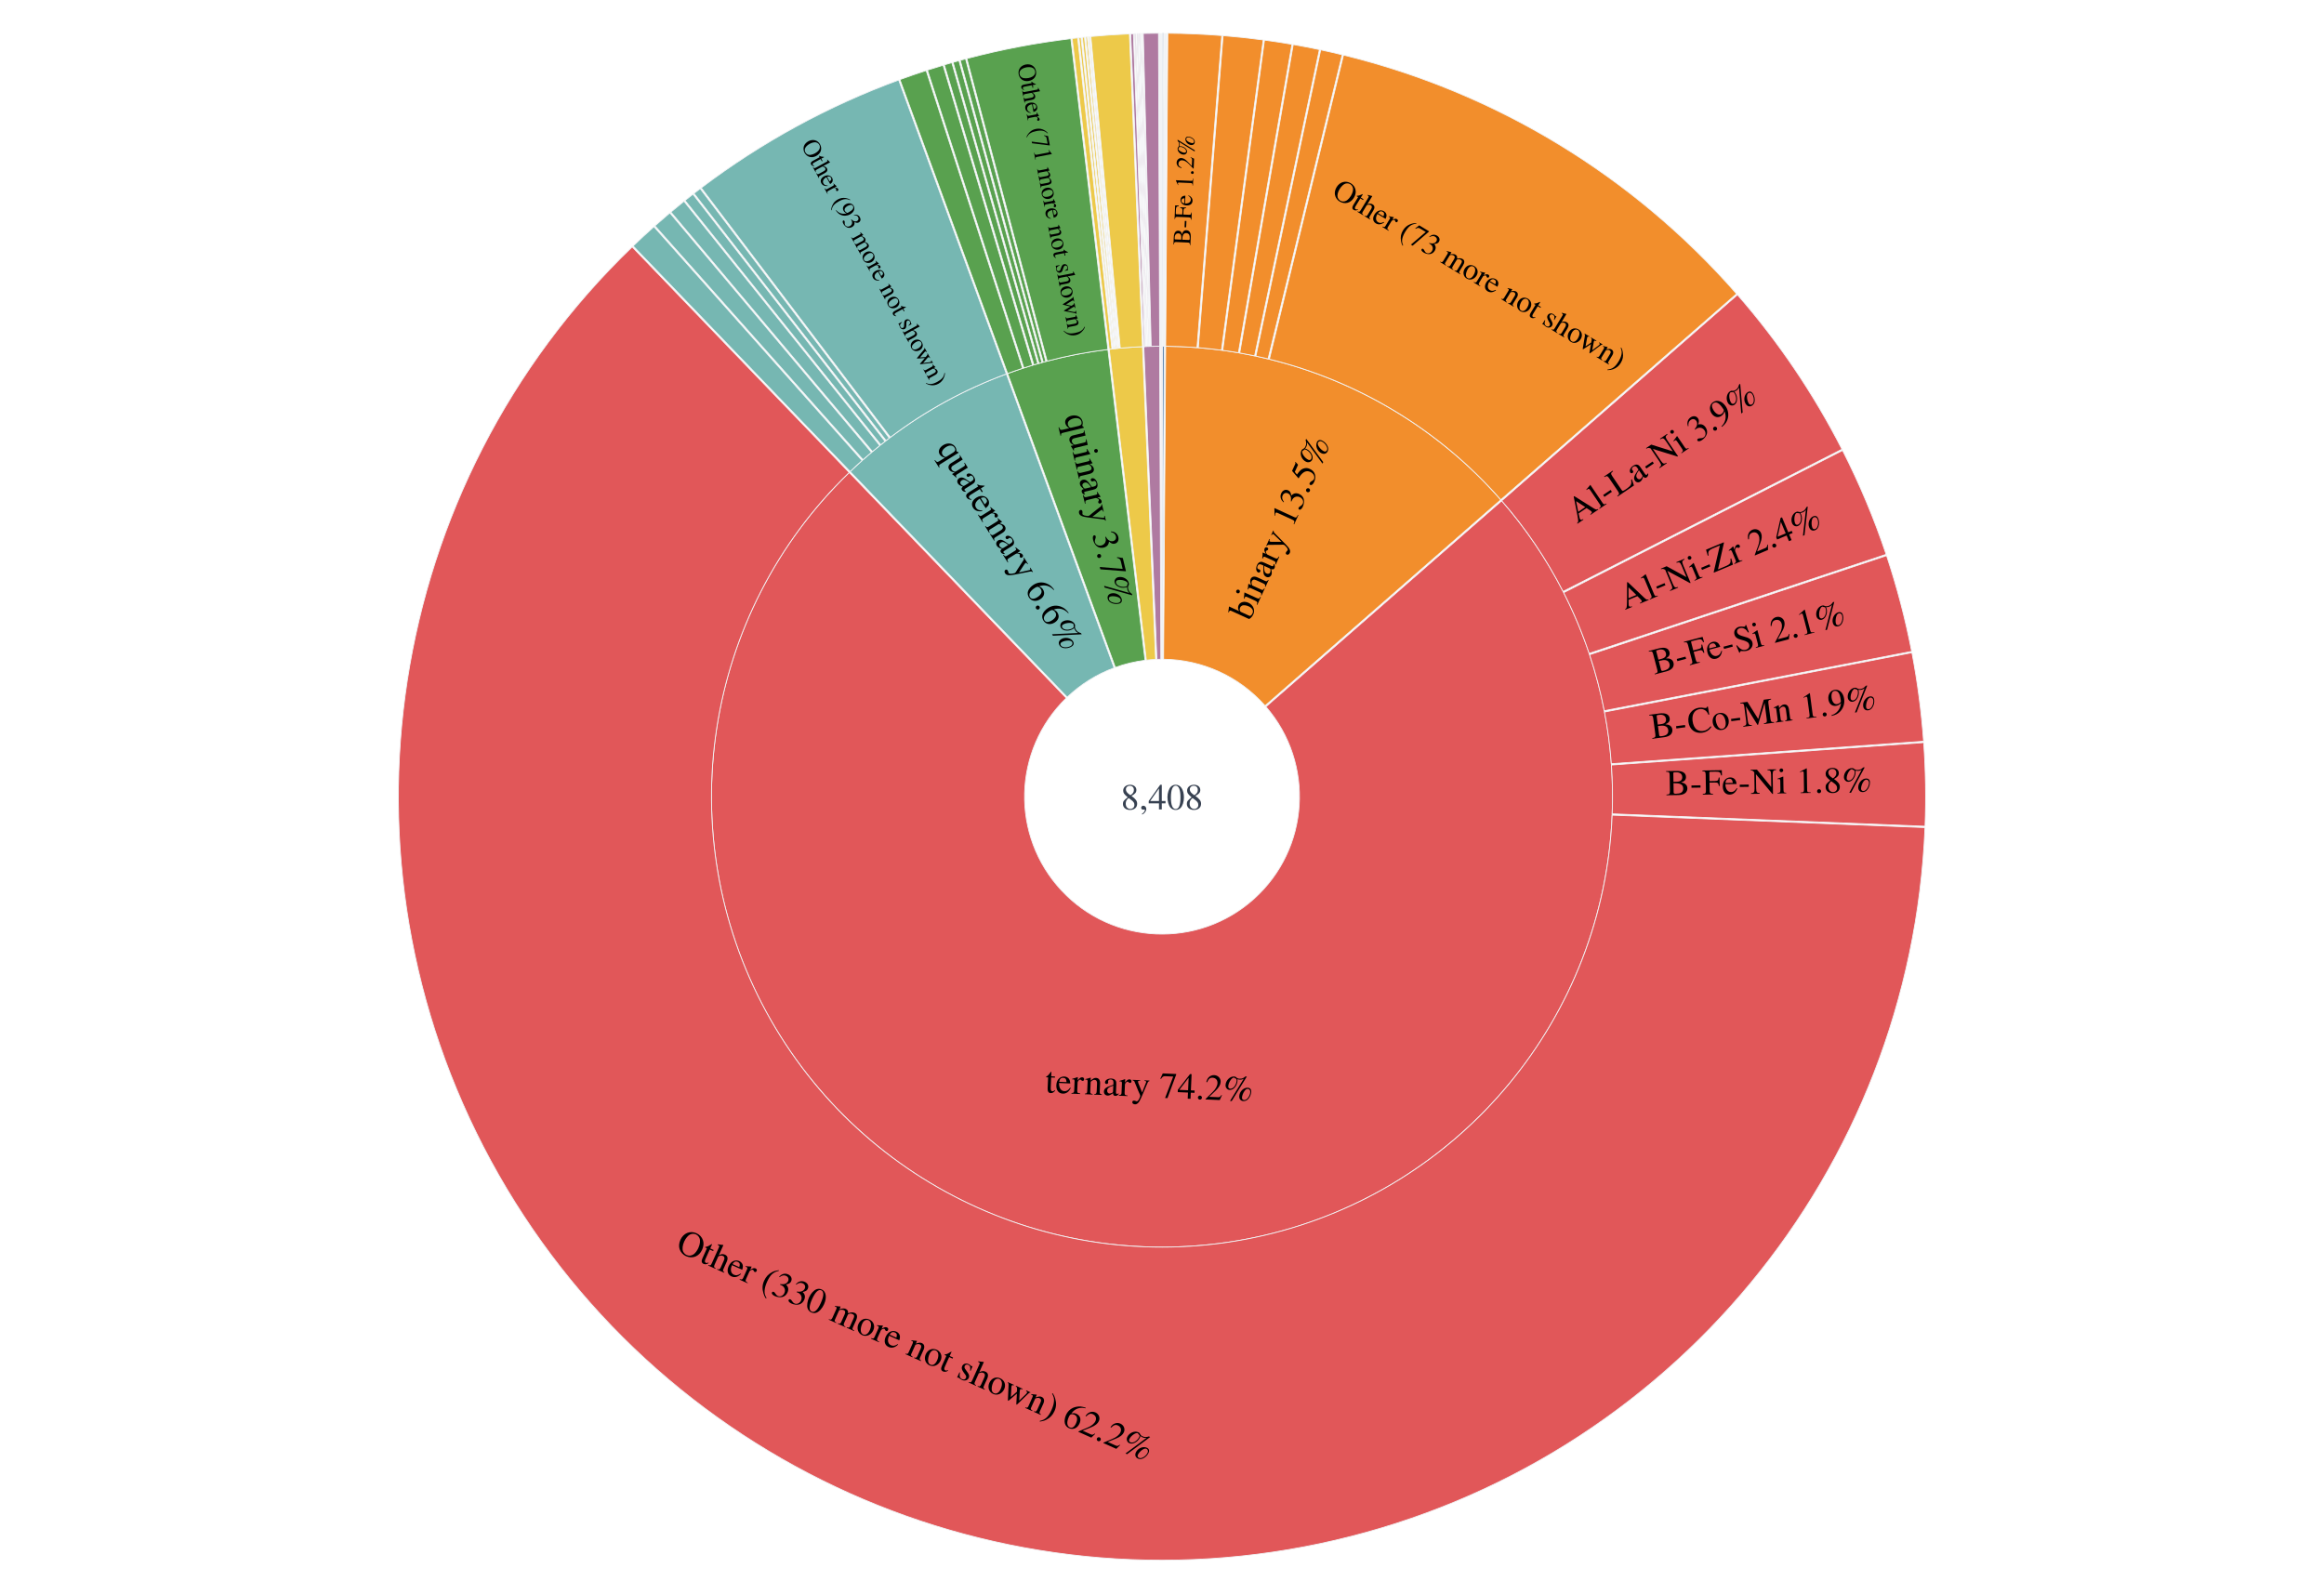
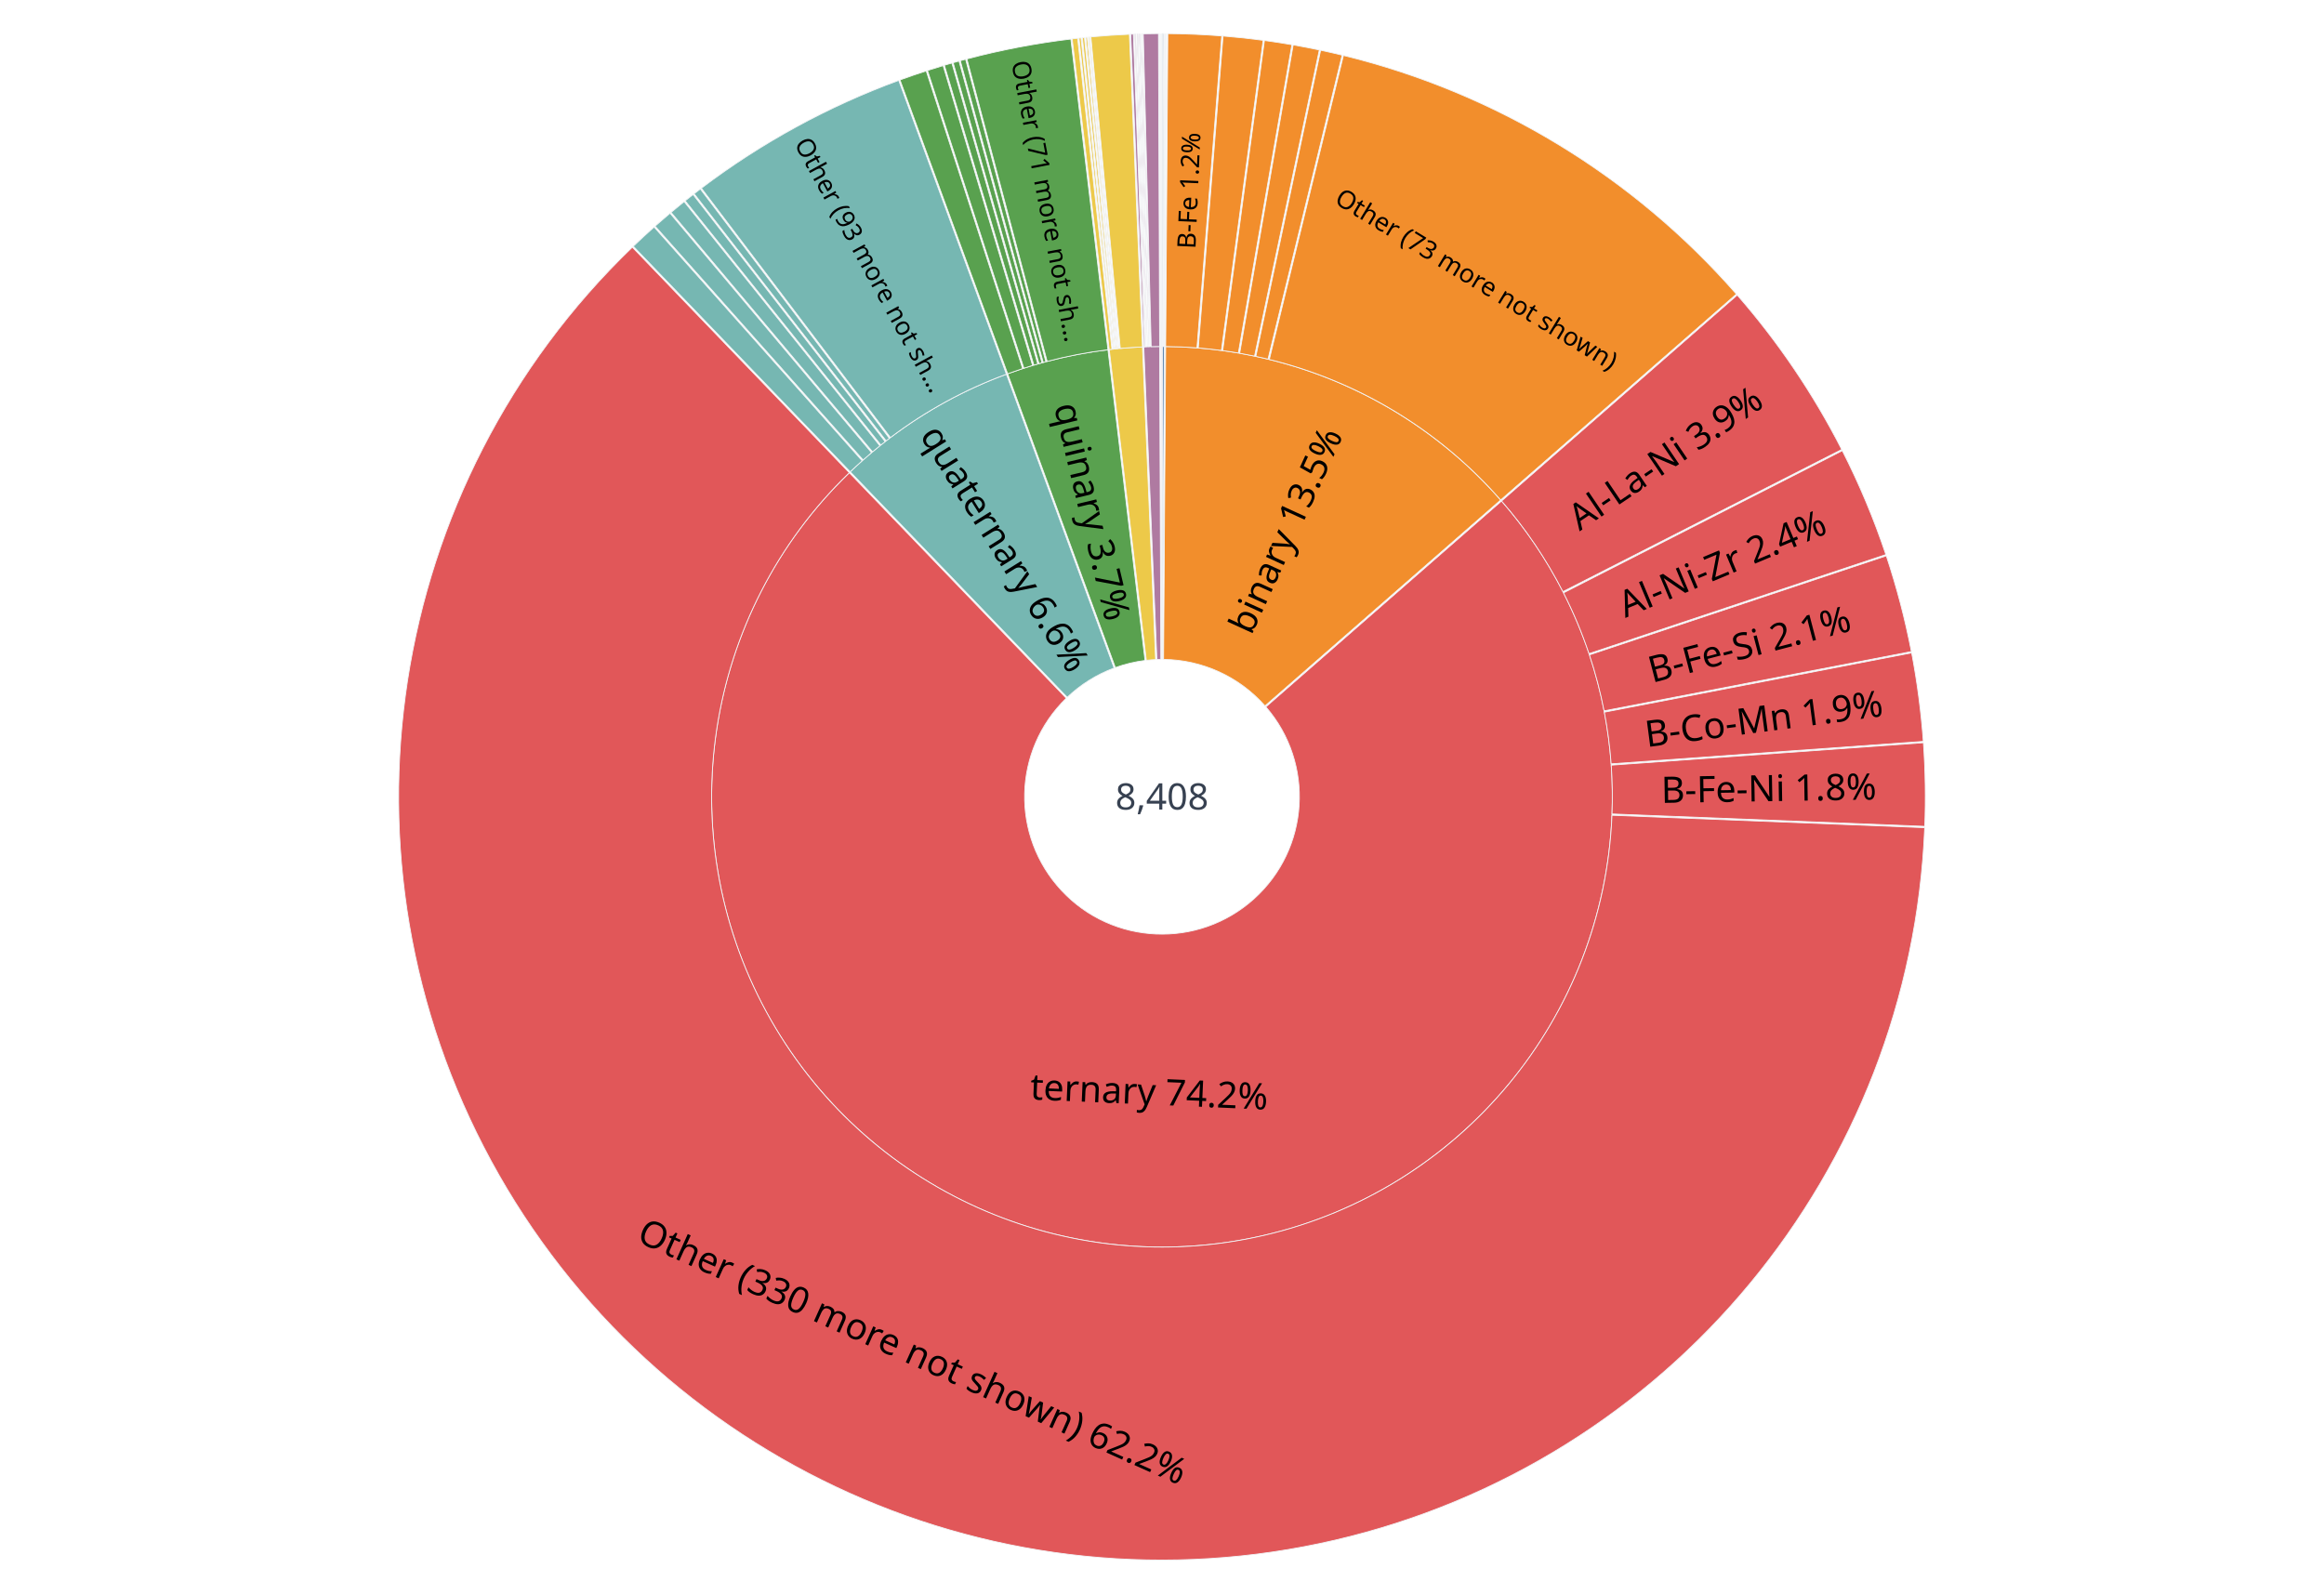
- <svg xmlns="http://www.w3.org/2000/svg" width="700" height="480" fill="#374151" aria-label="Sunburst chart" color="#000" display="block" font-family="Times" font-size="11" font-weight="400" viewBox="0 0 700 480" word-spacing="0">
-   <g transform="translate(350 240)">
-     <g stroke="#f1f3f5" stroke-width=".25" class="arcs svelte-fkok85">
-       <path fill="#4e79a7" d="M.2-135.7h.51L.14-41.4Zm0-94.3h.29L.2-135.7Zm.57 0-.31 94.3Zm.17 0-.38 94.3Zm.18 0-.46 94.3Zm.26 0-.57 94.3Z" class="svelte-fkok85" />
-       <path fill="#f28e2c" d="M1.11-135.69a135.7 135.7 0 0 1 100.94 46.25L31.04-27.39A41.4 41.4 0 0 0 .48-41.4Z" class="svelte-fkok85" />
-       <path fill="#f28e2c" d="M1.75-229.99a230 230 0 0 1 16.25.7l-7.46 94a136 136 0 0 0-9.43-.4Zm16.65.73a230 230 0 0 1 12.08 1.29L17.9-134.51a136 136 0 0 0-6.96-.75Zm12.47 1.34a230 230 0 0 1 8.27 1.27l-16.13 92.91a136 136 0 0 0-4.71-.72Zm8.66 1.34a230 230 0 0 1 7.88 1.52L27.89-132.8a136 136 0 0 0-4.48-.87Zm8.27 1.6a230 230 0 0 1 6.48 1.48l-22.33 91.61a136 136 0 0 0-3.67-.83Zm6.87 1.57a230 230 0 0 1 118.39 71.92l-71.01 62.05a135.7 135.7 0 0 0-69.71-42.35Z" class="svelte-fkok85" />
-       <path fill="#e15759" d="M102.32-89.14a135.7 135.7 0 1 1-196.54-8.52l65.38 67.96a41.4 41.4 0 1 0 60.15 2.61Z" class="svelte-fkok85" />
-       <path fill="#e15759" d="M173.33-151.19a230 230 0 0 1 31.48 46.53L120.8-61.82a135.7 135.7 0 0 0-18.48-27.32Zm31.66 46.89A230 230 0 0 1 218.11-73l-89.45 29.85a136 136 0 0 0-7.68-18.31Zm13.25 31.69a230 230 0 0 1 7.56 28.85L133.21-25.9a136 136 0 0 0-4.42-16.86Zm7.64 29.24a230 230 0 0 1 3.51 26.68l-94.05 6.76a136 136 0 0 0-2.06-15.57Zm3.54 27.08a230 230 0 0 1 .41 25.2L135.6 5.17a136 136 0 0 0-.23-14.7Z" class="svelte-fkok85" />
-       <path fill="#e15759" d="M229.81 9.31a230 230 0 1 1-389.4-174.93l65.37 67.96A135.7 135.7 0 1 0 135.59 5.57Z" class="svelte-fkok85" />
-       <path fill="#76b7b2" d="M-93.93-97.94a135.7 135.7 0 0 1 47.05-29.41l32.45 88.55a41.4 41.4 0 0 0-14.12 8.82Z" class="svelte-fkok85" />
-       <path fill="#76b7b2" d="M-159.3-165.9a230 230 0 0 1 6.27-5.8l62.68 70.45a136 136 0 0 0-3.58 3.31Zm6.57-6.07a230 230 0 0 1 4.5-3.89l60.71 72.15a136 136 0 0 0-2.53 2.19Zm4.81-4.15a230 230 0 0 1 3.94-3.24l58.97 73.59a136 136 0 0 0-2.2 1.8Zm4.25-3.49a230 230 0 0 1 2.39-1.88l57.86 74.46a136 136 0 0 0-1.28 1.01Zm2.7-2.13a230 230 0 0 1 1.87-1.43l56.96 75.15a136 136 0 0 0-.97.74Zm2.19-1.67a230 230 0 0 1 59.46-32.48l32.44 88.54a135.7 135.7 0 0 0-34.94 19.09Z" class="svelte-fkok85" />
-       <path fill="#59a14f" d="M-46.5-127.48a135.7 135.7 0 0 1 30.21-7.24l11.18 93.64a41.4 41.4 0 0 0-8.94 2.14Z" class="svelte-fkok85" />
-       <path fill="#59a14f" d="M-78.94-216.03a230 230 0 0 1 7.9-2.72l29.05 89.71a136 136 0 0 0-4.51 1.56Zm8.29-2.85a230 230 0 0 1 4.7-1.46l26.96 90.36a136 136 0 0 0-2.62.82Zm5.09-1.58a230 230 0 0 1 2.25-.66l25.88 90.68a136 136 0 0 0-1.17.35Zm2.64-.76a230 230 0 0 1 1.76-.5l25 90.93-.89.25Zm2.15-.61a230 230 0 0 1 1.6-.43l24.18 91.15-.79.21Zm1.99-.53a230 230 0 0 1 31.32-5.99l11.17 93.63a136 136 0 0 0-18.31 3.5Z" class="svelte-fkok85" />
-       <path fill="#edc949" d="M-15.89-134.77a136 136 0 0 1 10.01-.8l3.95 94.22a41 41 0 0 0-2.78.22Z" class="svelte-fkok85" />
-       <path fill="#edc949" d="M-27.07-228.4a230 230 0 0 1 1.66-.19l10.33 93.73-.81.09Zm2.05-.24.63-.06 9.92 93.77-.21.03Zm1.03-.11.63-.06 9.49 93.82-.2.02Zm1.03-.1.45-.05 9.15 93.86-.11.01Zm.85-.09.29-.02 8.86 93.88Zm.68-.06a230 230 0 0 1 11.61-.79l3.94 94.22a136 136 0 0 0-6.68.45Z" class="svelte-fkok85" />
-       <path fill="#af7aa1" d="M-5.48-135.59a136 136 0 0 1 4.77-.11l.36 94.3a41 41 0 0 0-1.18.03Z" class="svelte-fkok85" />
-       <path fill="#af7aa1" d="m-9.42-229.81.8-.03 3.45 94.24-.31.01Zm1.2-.04.29-.01 3.17 94.24h-.01Zm.69-.03.28-.01 2.89 94.26Zm.69-.02.28-.01 2.61 94.27h-.01Zm.68-.02h.12l2.44 94.27Zm.52-.01a230 230 0 0 1 4.58-.07l.35 94.3a136 136 0 0 0-2.54.04Z" class="svelte-fkok85" />
-       <path fill="#ff9da7" d="M-.31-135.7h.11l.12 94.3ZM-.77-230l.31 94.3Zm.25 0 .22 94.3Zm.26 0 .11 94.3Zm.17 0 .04 94.3Z" class="svelte-fkok85" />
+ <svg xmlns="http://www.w3.org/2000/svg" viewBox="-0.12 -0.12 700.25 480.25" fill="rgb(55, 65, 81)" font-family="system-ui, sans-serif" font-size="11" width="700.25" height="480.25">
+   <defs />
+   <g transform="translate(350, 240)">
+     <g class="arcs">
+       <path d="M0.2,-135.7A135.7,135.7,0,0,1,0.71,-135.7L0.14,-41.4Z" fill="rgb(78, 121, 167)" stroke="rgb(241, 243, 245)" stroke-width="0.25" />
+       <path d="M0.2,-230A230,230,0,0,1,0.49,-230L0.21,-135.7A135.7,135.7,0,0,0,0.2,-135.7Z" fill="rgb(78, 121, 167)" stroke="rgb(241, 243, 245)" stroke-width="0.25" />
+       <path d="M0.77,-230L0.46,-135.7Z" fill="rgb(78, 121, 167)" stroke="rgb(241, 243, 245)" stroke-width="0.25" />
+       <path d="M0.95,-230L0.56,-135.7Z" fill="rgb(78, 121, 167)" stroke="rgb(241, 243, 245)" stroke-width="0.25" />
+       <path d="M1.12,-230L0.66,-135.7Z" fill="rgb(78, 121, 167)" stroke="rgb(241, 243, 245)" stroke-width="0.25" />
+       <path d="M1.38,-230L0.81,-135.7Z" fill="rgb(78, 121, 167)" stroke="rgb(241, 243, 245)" stroke-width="0.25" />
+       <path d="M1.11,-135.69A135.7,135.7,0,0,1,102.05,-89.44L31.04,-27.39A41.4,41.4,0,0,0,0.48,-41.4Z" fill="rgb(242, 142, 44)" stroke="rgb(241, 243, 245)" stroke-width="0.25" />
+       <path d="M1.75,-229.99A230,230,0,0,1,18,-229.29L10.54,-135.29A135.7,135.7,0,0,0,1.11,-135.69Z" fill="rgb(242, 142, 44)" stroke="rgb(241, 243, 245)" stroke-width="0.25" />
+       <path d="M18.4,-229.26A230,230,0,0,1,30.48,-227.97L17.9,-134.51A135.7,135.7,0,0,0,10.94,-135.26Z" fill="rgb(242, 142, 44)" stroke="rgb(241, 243, 245)" stroke-width="0.25" />
+       <path d="M30.87,-227.92A230,230,0,0,1,39.14,-226.64L23.01,-133.74A135.7,135.7,0,0,0,18.3,-134.46Z" fill="rgb(242, 142, 44)" stroke="rgb(241, 243, 245)" stroke-width="0.25" />
+       <path d="M39.53,-226.58A230,230,0,0,1,47.41,-225.06L27.89,-132.8A135.7,135.7,0,0,0,23.41,-133.67Z" fill="rgb(242, 142, 44)" stroke="rgb(241, 243, 245)" stroke-width="0.25" />
+       <path d="M47.8,-224.98A230,230,0,0,1,54.28,-223.5L31.95,-131.89A135.7,135.7,0,0,0,28.28,-132.72Z" fill="rgb(242, 142, 44)" stroke="rgb(241, 243, 245)" stroke-width="0.25" />
+       <path d="M54.67,-223.41A230,230,0,0,1,173.07,-151.49L102.05,-89.44A135.7,135.7,0,0,0,32.34,-131.79Z" fill="rgb(242, 142, 44)" stroke="rgb(241, 243, 245)" stroke-width="0.25" />
+       <path d="M102.32,-89.14A135.7,135.7,0,1,1,-94.22,-97.66L-28.84,-29.7A41.4,41.4,0,1,0,31.31,-27.09Z" fill="rgb(225, 87, 89)" stroke="rgb(241, 243, 245)" stroke-width="0.25" />
+       <path d="M173.33,-151.19A230,230,0,0,1,204.81,-104.66L120.8,-61.82A135.7,135.7,0,0,0,102.32,-89.14Z" fill="rgb(225, 87, 89)" stroke="rgb(241, 243, 245)" stroke-width="0.25" />
+       <path d="M204.99,-104.3A230,230,0,0,1,218.11,-72.99L128.66,-43.14A135.7,135.7,0,0,0,120.98,-61.46Z" fill="rgb(225, 87, 89)" stroke="rgb(241, 243, 245)" stroke-width="0.25" />
+       <path d="M218.24,-72.61A230,230,0,0,1,225.8,-43.76L133.21,-25.9A135.7,135.7,0,0,0,128.79,-42.76Z" fill="rgb(225, 87, 89)" stroke="rgb(241, 243, 245)" stroke-width="0.25" />
+       <path d="M225.88,-43.37A230,230,0,0,1,229.39,-16.69L135.34,-9.93A135.7,135.7,0,0,0,133.28,-25.5Z" fill="rgb(225, 87, 89)" stroke="rgb(241, 243, 245)" stroke-width="0.25" />
+       <path d="M229.42,-16.29A230,230,0,0,1,229.83,8.91L135.6,5.17A135.7,135.7,0,0,0,135.37,-9.53Z" fill="rgb(225, 87, 89)" stroke="rgb(241, 243, 245)" stroke-width="0.25" />
+       <path d="M229.81,9.31A230,230,0,1,1,-159.59,-165.62L-94.22,-97.66A135.7,135.7,0,1,0,135.59,5.57Z" fill="rgb(225, 87, 89)" stroke="rgb(241, 243, 245)" stroke-width="0.25" />
+       <path d="M-93.93,-97.94A135.7,135.7,0,0,1,-46.88,-127.35L-14.43,-38.8A41.4,41.4,0,0,0,-28.55,-29.98Z" fill="rgb(118, 183, 178)" stroke="rgb(241, 243, 245)" stroke-width="0.25" />
+       <path d="M-159.3,-165.9A230,230,0,0,1,-153.03,-171.7L-90.35,-101.25A135.7,135.7,0,0,0,-93.93,-97.94Z" fill="rgb(118, 183, 178)" stroke="rgb(241, 243, 245)" stroke-width="0.25" />
+       <path d="M-152.73,-171.97A230,230,0,0,1,-148.23,-175.86L-87.52,-103.71A135.7,135.7,0,0,0,-90.05,-101.51Z" fill="rgb(118, 183, 178)" stroke="rgb(241, 243, 245)" stroke-width="0.25" />
+       <path d="M-147.92,-176.12A230,230,0,0,1,-143.98,-179.36L-85.01,-105.77A135.7,135.7,0,0,0,-87.21,-103.96Z" fill="rgb(118, 183, 178)" stroke="rgb(241, 243, 245)" stroke-width="0.25" />
+       <path d="M-143.67,-179.61A230,230,0,0,1,-141.28,-181.49L-83.42,-107.03A135.7,135.7,0,0,0,-84.7,-106.02Z" fill="rgb(118, 183, 178)" stroke="rgb(241, 243, 245)" stroke-width="0.25" />
+       <path d="M-140.97,-181.74A230,230,0,0,1,-139.1,-183.17L-82.14,-108.02A135.7,135.7,0,0,0,-83.11,-107.27Z" fill="rgb(118, 183, 178)" stroke="rgb(241, 243, 245)" stroke-width="0.25" />
+       <path d="M-138.78,-183.41A230,230,0,0,1,-79.32,-215.89L-46.88,-127.35A135.7,135.7,0,0,0,-81.82,-108.26Z" fill="rgb(118, 183, 178)" stroke="rgb(241, 243, 245)" stroke-width="0.25" />
+       <path d="M-46.5,-127.48A135.7,135.7,0,0,1,-16.28,-134.72L-5.11,-41.08A41.4,41.4,0,0,0,-14.05,-38.94Z" fill="rgb(89, 161, 79)" stroke="rgb(241, 243, 245)" stroke-width="0.25" />
+       <path d="M-78.94,-216.03A230,230,0,0,1,-71.04,-218.75L-41.99,-129.04A135.7,135.7,0,0,0,-46.5,-127.48Z" fill="rgb(89, 161, 79)" stroke="rgb(241, 243, 245)" stroke-width="0.25" />
+       <path d="M-70.65,-218.88A230,230,0,0,1,-65.95,-220.34L-38.99,-129.98A135.7,135.7,0,0,0,-41.61,-129.16Z" fill="rgb(89, 161, 79)" stroke="rgb(241, 243, 245)" stroke-width="0.25" />
+       <path d="M-65.56,-220.46A230,230,0,0,1,-63.31,-221.11L-37.43,-130.43A135.7,135.7,0,0,0,-38.6,-130.09Z" fill="rgb(89, 161, 79)" stroke="rgb(241, 243, 245)" stroke-width="0.25" />
+       <path d="M-62.92,-221.22A230,230,0,0,1,-61.16,-221.72L-36.16,-130.79A135.7,135.7,0,0,0,-37.05,-130.54Z" fill="rgb(89, 161, 79)" stroke="rgb(241, 243, 245)" stroke-width="0.25" />
+       <path d="M-60.77,-221.83A230,230,0,0,1,-59.17,-222.26L-34.99,-131.11A135.7,135.7,0,0,0,-35.78,-130.9Z" fill="rgb(89, 161, 79)" stroke="rgb(241, 243, 245)" stroke-width="0.25" />
+       <path d="M-58.78,-222.36A230,230,0,0,1,-27.46,-228.35L-16.28,-134.72A135.7,135.7,0,0,0,-34.6,-131.21Z" fill="rgb(89, 161, 79)" stroke="rgb(241, 243, 245)" stroke-width="0.25" />
+       <path d="M-15.89,-134.77A135.7,135.7,0,0,1,-5.88,-135.57L-1.93,-41.35A41.4,41.4,0,0,0,-4.71,-41.13Z" fill="rgb(237, 201, 73)" stroke="rgb(241, 243, 245)" stroke-width="0.25" />
+       <path d="M-27.06,-228.4A230,230,0,0,1,-25.41,-228.59L-15.08,-134.86A135.7,135.7,0,0,0,-15.89,-134.77Z" fill="rgb(237, 201, 73)" stroke="rgb(241, 243, 245)" stroke-width="0.25" />
+       <path d="M-25.01,-228.64A230,230,0,0,1,-24.39,-228.7L-14.47,-134.93A135.7,135.7,0,0,0,-14.68,-134.9Z" fill="rgb(237, 201, 73)" stroke="rgb(241, 243, 245)" stroke-width="0.25" />
+       <path d="M-23.99,-228.74A230,230,0,0,1,-23.36,-228.81L-13.87,-134.99A135.7,135.7,0,0,0,-14.07,-134.97Z" fill="rgb(237, 201, 73)" stroke="rgb(241, 243, 245)" stroke-width="0.25" />
+       <path d="M-22.96,-228.85A230,230,0,0,1,-22.51,-228.9L-13.36,-135.04A135.7,135.7,0,0,0,-13.47,-135.03Z" fill="rgb(237, 201, 73)" stroke="rgb(241, 243, 245)" stroke-width="0.25" />
+       <path d="M-22.11,-228.93A230,230,0,0,1,-21.82,-228.96L-12.96,-135.08A135.7,135.7,0,0,0,-12.96,-135.08Z" fill="rgb(237, 201, 73)" stroke="rgb(241, 243, 245)" stroke-width="0.25" />
+       <path d="M-21.42,-229A230,230,0,0,1,-9.82,-229.79L-5.88,-135.57A135.7,135.7,0,0,0,-12.56,-135.12Z" fill="rgb(237, 201, 73)" stroke="rgb(241, 243, 245)" stroke-width="0.25" />
+       <path d="M-5.48,-135.59A135.7,135.7,0,0,1,-0.71,-135.7L-0.35,-41.4A41.4,41.4,0,0,0,-1.53,-41.37Z" fill="rgb(175, 122, 161)" stroke="rgb(241, 243, 245)" stroke-width="0.25" />
+       <path d="M-9.42,-229.81A230,230,0,0,1,-8.62,-229.84L-5.17,-135.6A135.7,135.7,0,0,0,-5.48,-135.59Z" fill="rgb(175, 122, 161)" stroke="rgb(241, 243, 245)" stroke-width="0.25" />
+       <path d="M-8.22,-229.85A230,230,0,0,1,-7.93,-229.86L-4.76,-135.62A135.7,135.7,0,0,0,-4.77,-135.62Z" fill="rgb(175, 122, 161)" stroke="rgb(241, 243, 245)" stroke-width="0.25" />
+       <path d="M-7.53,-229.88A230,230,0,0,1,-7.25,-229.89L-4.36,-135.63A135.7,135.7,0,0,0,-4.36,-135.63Z" fill="rgb(175, 122, 161)" stroke="rgb(241, 243, 245)" stroke-width="0.25" />
+       <path d="M-6.84,-229.9A230,230,0,0,1,-6.56,-229.91L-3.95,-135.64A135.7,135.7,0,0,0,-3.96,-135.64Z" fill="rgb(175, 122, 161)" stroke="rgb(241, 243, 245)" stroke-width="0.25" />
+       <path d="M-6.16,-229.92A230,230,0,0,1,-6.04,-229.92L-3.6,-135.65Z" fill="rgb(175, 122, 161)" stroke="rgb(241, 243, 245)" stroke-width="0.25" />
+       <path d="M-5.64,-229.93A230,230,0,0,1,-1.06,-230L-0.71,-135.7A135.7,135.7,0,0,0,-3.25,-135.66Z" fill="rgb(175, 122, 161)" stroke="rgb(241, 243, 245)" stroke-width="0.25" />
+       <path d="M-0.31,-135.7A135.7,135.7,0,0,1,-0.2,-135.7L-0.08,-41.4Z" fill="rgb(255, 157, 167)" stroke="rgb(241, 243, 245)" stroke-width="0.25" />
+       <path d="M-0.77,-230L-0.46,-135.7Z" fill="rgb(255, 157, 167)" stroke="rgb(241, 243, 245)" stroke-width="0.25" />
+       <path d="M-0.52,-230L-0.3,-135.7Z" fill="rgb(255, 157, 167)" stroke="rgb(241, 243, 245)" stroke-width="0.25" />
+       <path d="M-0.26,-230L-0.15,-135.7Z" fill="rgb(255, 157, 167)" stroke="rgb(241, 243, 245)" stroke-width="0.25" />
+       <path d="M-0.09,-230L-0.05,-135.7Z" fill="rgb(255, 157, 167)" stroke="rgb(241, 243, 245)" stroke-width="0.25" />
    </g>
-     <g fill="#000" class="arc-labels" dominant-baseline="central" text-anchor="middle">
-       <text class="arc-label svelte-fkok85" display="block" transform="rotate(-65.38 -44.275 -68.992)">binary 13.5%</text>
-       <text class="arc-label svelte-fkok85" display="block" font-size="7.7" transform="rotate(-87.54 -91.425 -95.437)">B-Fe 1.2%</text>
-       <text class="arc-label svelte-fkok85" display="block" font-size="9.35" transform="rotate(31.28 326.567 91.425)">Other (73 more not shown)</text>
-       <text class="arc-label svelte-fkok85" display="block" transform="rotate(2.48 -2045.463 -44.275)">ternary 74.2%</text>
-       <text class="arc-label svelte-fkok85" display="block" transform="rotate(-34.08 -91.425 -298.293)">Al-La-Ni 3.9%</text>
-       <text class="arc-label svelte-fkok85" display="block" transform="rotate(-22.74 -91.425 -454.646)">Al-Ni-Zr 2.4%</text>
-       <text class="arc-label svelte-fkok85" display="block" transform="rotate(-14.69 -91.425 -709.263)">B-Fe-Si 2.1%</text>
-       <text class="arc-label svelte-fkok85" display="block" transform="rotate(-7.51 -91.425 -1393.013)">B-Co-Mn 1.9%</text>
-       <text class="arc-label svelte-fkok85" display="block" transform="rotate(-.92 -91.425 -11387.292)">B-Fe-Ni 1.8%</text>
-       <text class="arc-label svelte-fkok85" display="block" transform="rotate(24.19 -426.641 -91.425)">Other (330 more not shown) 62.2%</text>
-       <text class="arc-label svelte-fkok85" display="block" transform="rotate(57.99 44.275 -79.89)">quaternary 6.6%</text>
-       <text class="arc-label svelte-fkok85" display="block" font-size="7.7" transform="rotate(61.36 91.425 -154.1)">Other (93 more not shown)</text>
-       <text class="arc-label svelte-fkok85" display="block" transform="rotate(76.53 44.275 -56.132)">quinary 3.7%</text>
-       <text class="arc-label svelte-fkok85" display="block" font-size="7.7" transform="rotate(79.17 91.425 -110.573)">Other (71 more not shown)</text>
+     <g class="arc-labels">
+       <text class="arc-label" transform="rotate(-65.38) translate(88.55, 0) rotate(0)" fill="rgb(0, 0, 0)" text-anchor="middle" dominant-baseline="central">binary 13.5%</text>
+       <text class="arc-label" transform="rotate(-87.54) translate(182.85, 0) rotate(0)" fill="rgb(0, 0, 0)" font-size="7.7" text-anchor="middle" dominant-baseline="central">B-Fe 1.2%</text>
+       <text class="arc-label" transform="rotate(31.28) translate(0, -182.85) rotate(0)" fill="rgb(0, 0, 0)" font-size="7.7" text-anchor="middle" dominant-baseline="central">Other (73 more not shown)</text>
+       <text class="arc-label" transform="rotate(182.48) translate(0, -88.55) rotate(180)" fill="rgb(0, 0, 0)" text-anchor="middle" dominant-baseline="central">ternary 74.2%</text>
+       <text class="arc-label" transform="rotate(-34.08) translate(182.85, 0) rotate(0)" fill="rgb(0, 0, 0)" text-anchor="middle" dominant-baseline="central">Al-La-Ni 3.9%</text>
+       <text class="arc-label" transform="rotate(-22.74) translate(182.85, 0) rotate(0)" fill="rgb(0, 0, 0)" text-anchor="middle" dominant-baseline="central">Al-Ni-Zr 2.4%</text>
+       <text class="arc-label" transform="rotate(-14.69) translate(182.85, 0) rotate(0)" fill="rgb(0, 0, 0)" text-anchor="middle" dominant-baseline="central">B-Fe-Si 2.1%</text>
+       <text class="arc-label" transform="rotate(-7.51) translate(182.85, 0) rotate(0)" fill="rgb(0, 0, 0)" text-anchor="middle" dominant-baseline="central">B-Co-Mn 1.9%</text>
+       <text class="arc-label" transform="rotate(-0.92) translate(182.85, 0) rotate(0)" fill="rgb(0, 0, 0)" text-anchor="middle" dominant-baseline="central">B-Fe-Ni 1.8%</text>
+       <text class="arc-label" transform="rotate(204.19) translate(0, -182.85) rotate(180)" fill="rgb(0, 0, 0)" text-anchor="middle" dominant-baseline="central">Other (330 more not shown) 62.2%</text>
+       <text class="arc-label" transform="rotate(237.99) translate(88.55, 0) rotate(180)" fill="rgb(0, 0, 0)" text-anchor="middle" dominant-baseline="central">quaternary 6.6%</text>
+       <text class="arc-label" transform="rotate(241.36) translate(182.85, 0) rotate(180)" fill="rgb(0, 0, 0)" font-size="7.7" text-anchor="middle" dominant-baseline="central">Other (93 more not sh…</text>
+       <text class="arc-label" transform="rotate(256.53) translate(88.55, 0) rotate(180)" fill="rgb(0, 0, 0)" text-anchor="middle" dominant-baseline="central">quinary 3.7%</text>
+       <text class="arc-label" transform="rotate(259.17) translate(182.85, 0) rotate(180)" fill="rgb(0, 0, 0)" font-size="7.7" text-anchor="middle" dominant-baseline="central">Other (71 more not sh…</text>
    </g>
-     <circle r="41.4" fill="rgba(0, 0, 0, 0)" class="center-circle svelte-fkok85" style="pointer-events:none" />
-     <text class="center-label svelte-fkok85" display="block" font-weight="700" text-anchor="middle">
-       <tspan x="0" class="center-value svelte-fkok85" dy=".35em" font-weight="400" opacity=".8">8,408</tspan>
+     <text class="center-label" font-weight="700" text-anchor="middle">
+       <tspan x="0" class="center-value" dy="0.35em" font-weight="400" opacity="0.8">8,408</tspan>
    </text>
  </g>
</svg>
